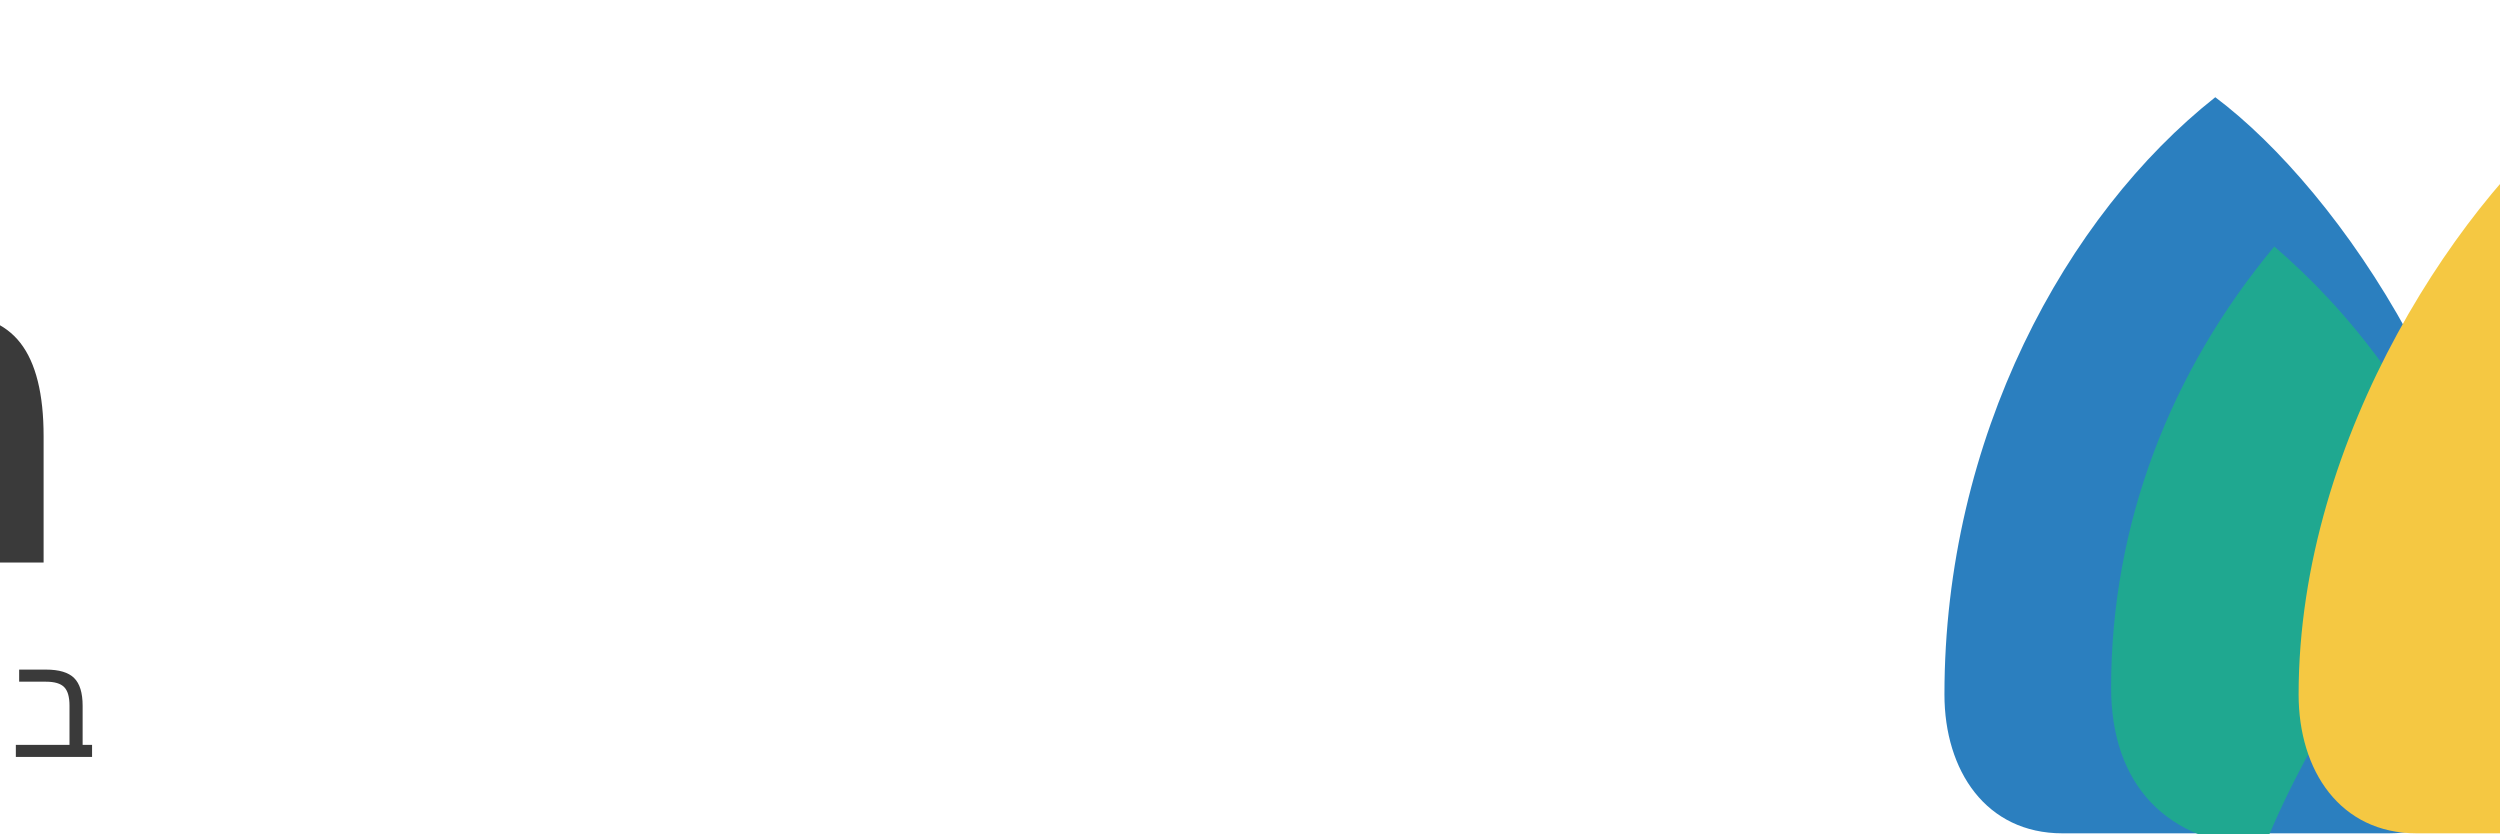
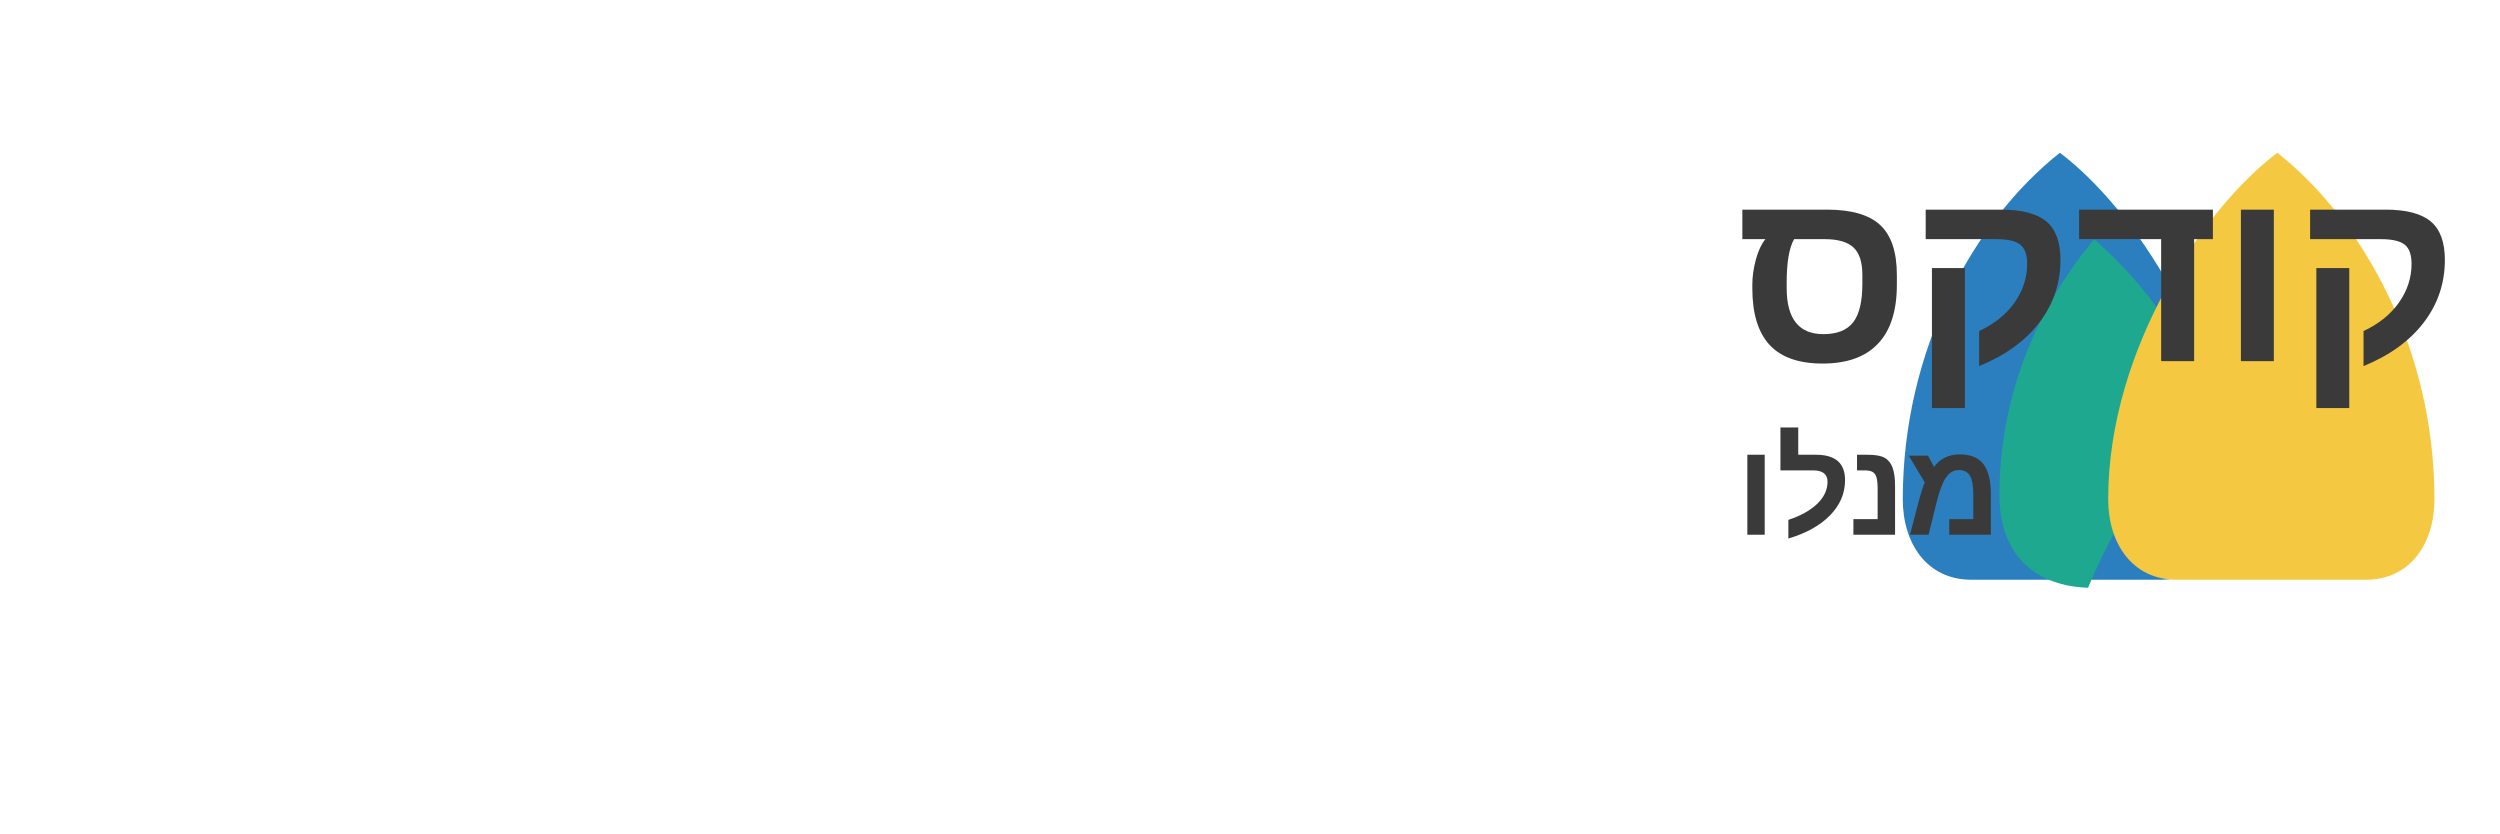
<svg xmlns="http://www.w3.org/2000/svg" viewBox="0 0 720 240" role="img" aria-labelledby="title desc">
  <rect width="720" height="240" fill="transparent" />
-   <g transform="translate(560 28)">
+   <g transform="translate(548 44) scale(0.58)">
    <path d="M0 172C0 98 35 34 78 0c36 27 84 97 84 172 0 22-12 40-34 40H34C12 212 0 194 0 172Z" fill="#2B7FBF" />
    <path d="M48 170c0-47 17-91 47-127 21 18 43 45 57 82-25 26-46 57-60 91-28-1-44-18-44-46Z" fill="#1FA890" />
    <path d="M102 172c0-75 48-145 84-172 43 34 78 98 78 172 0 22-12 40-34 40h-94c-22 0-34-18-34-40Z" fill="#F5C842" />
  </g>
-   <g transform="translate(22 58)" fill="#3A3A3A">
-     <text x="0" y="104" font-size="118" font-weight="800" font-family="Arial, 'Segoe UI', sans-serif" direction="rtl">מנלו</text>
-     <text x="6" y="160" font-size="42" font-weight="500" font-family="Arial, 'Segoe UI', sans-serif" direction="rtl">בנייה</text>
+   <g fill="#3A3A3A" font-family="Arial, 'Segoe UI', sans-serif" direction="rtl" text-anchor="end">
+     <text x="500" y="104" font-size="72" font-weight="800">קודקס</text>
+     <text x="500" y="154" font-size="38" font-weight="600">מנלו</text>
  </g>
</svg>
